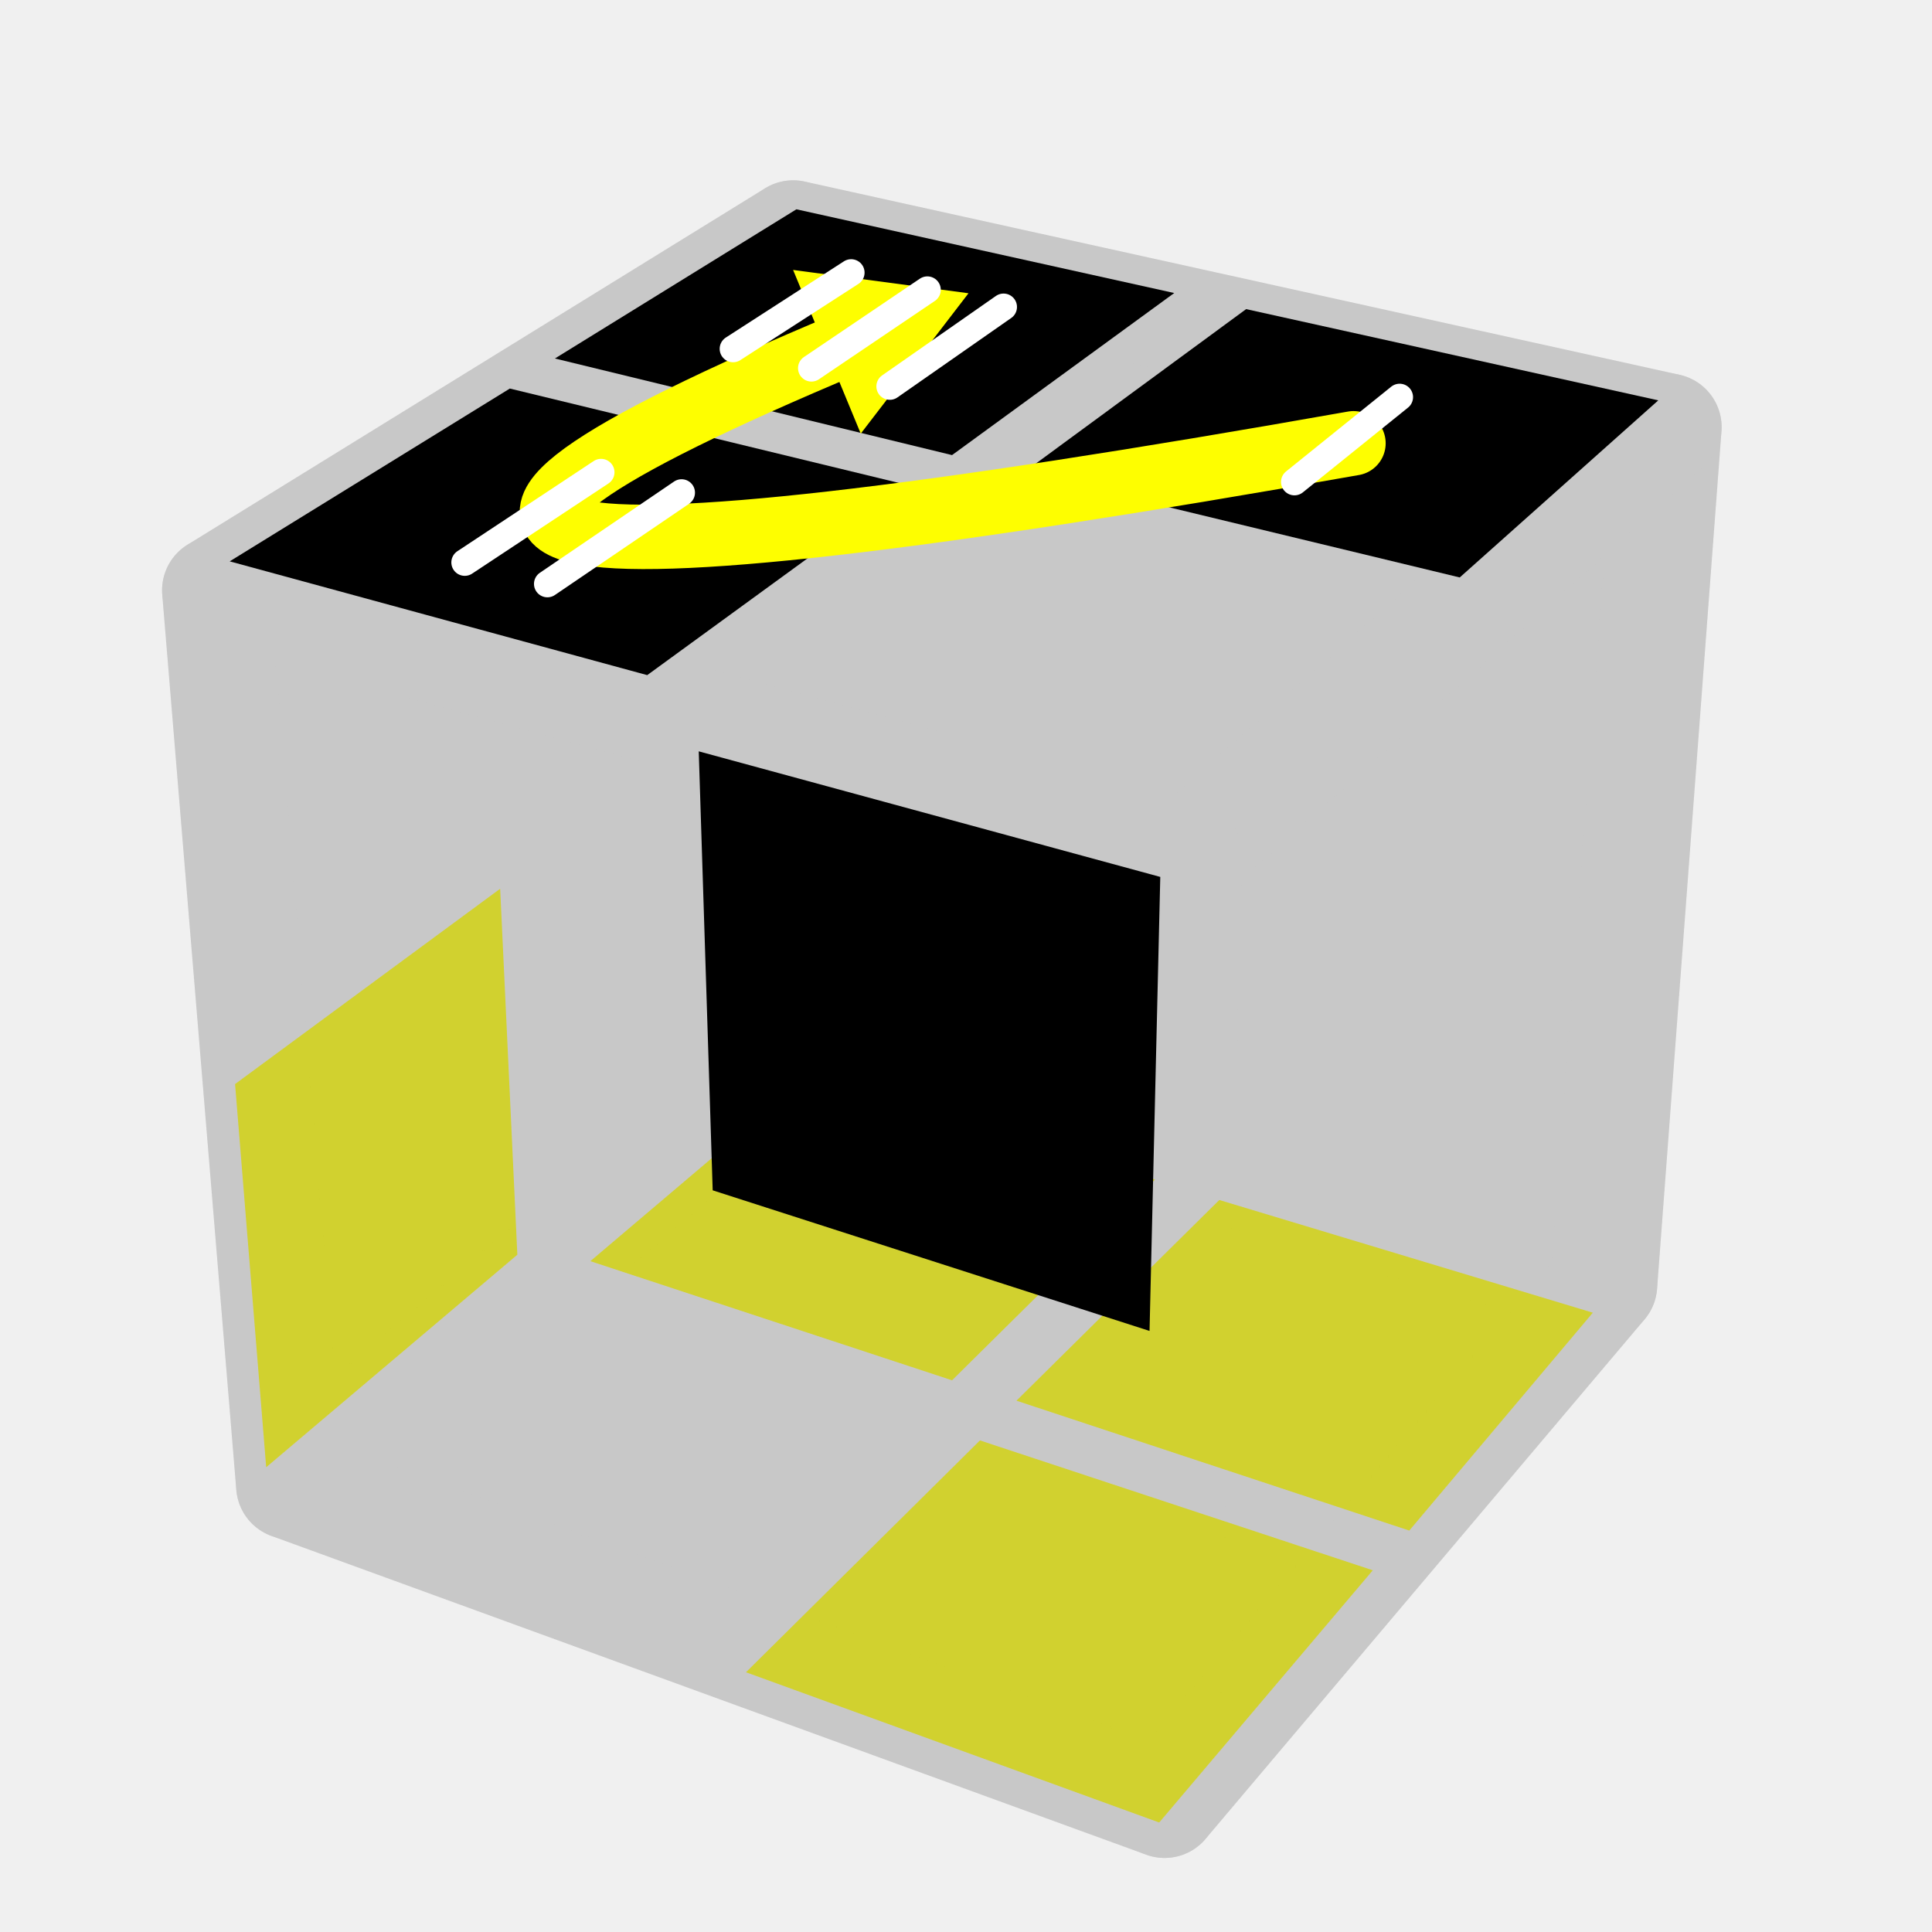
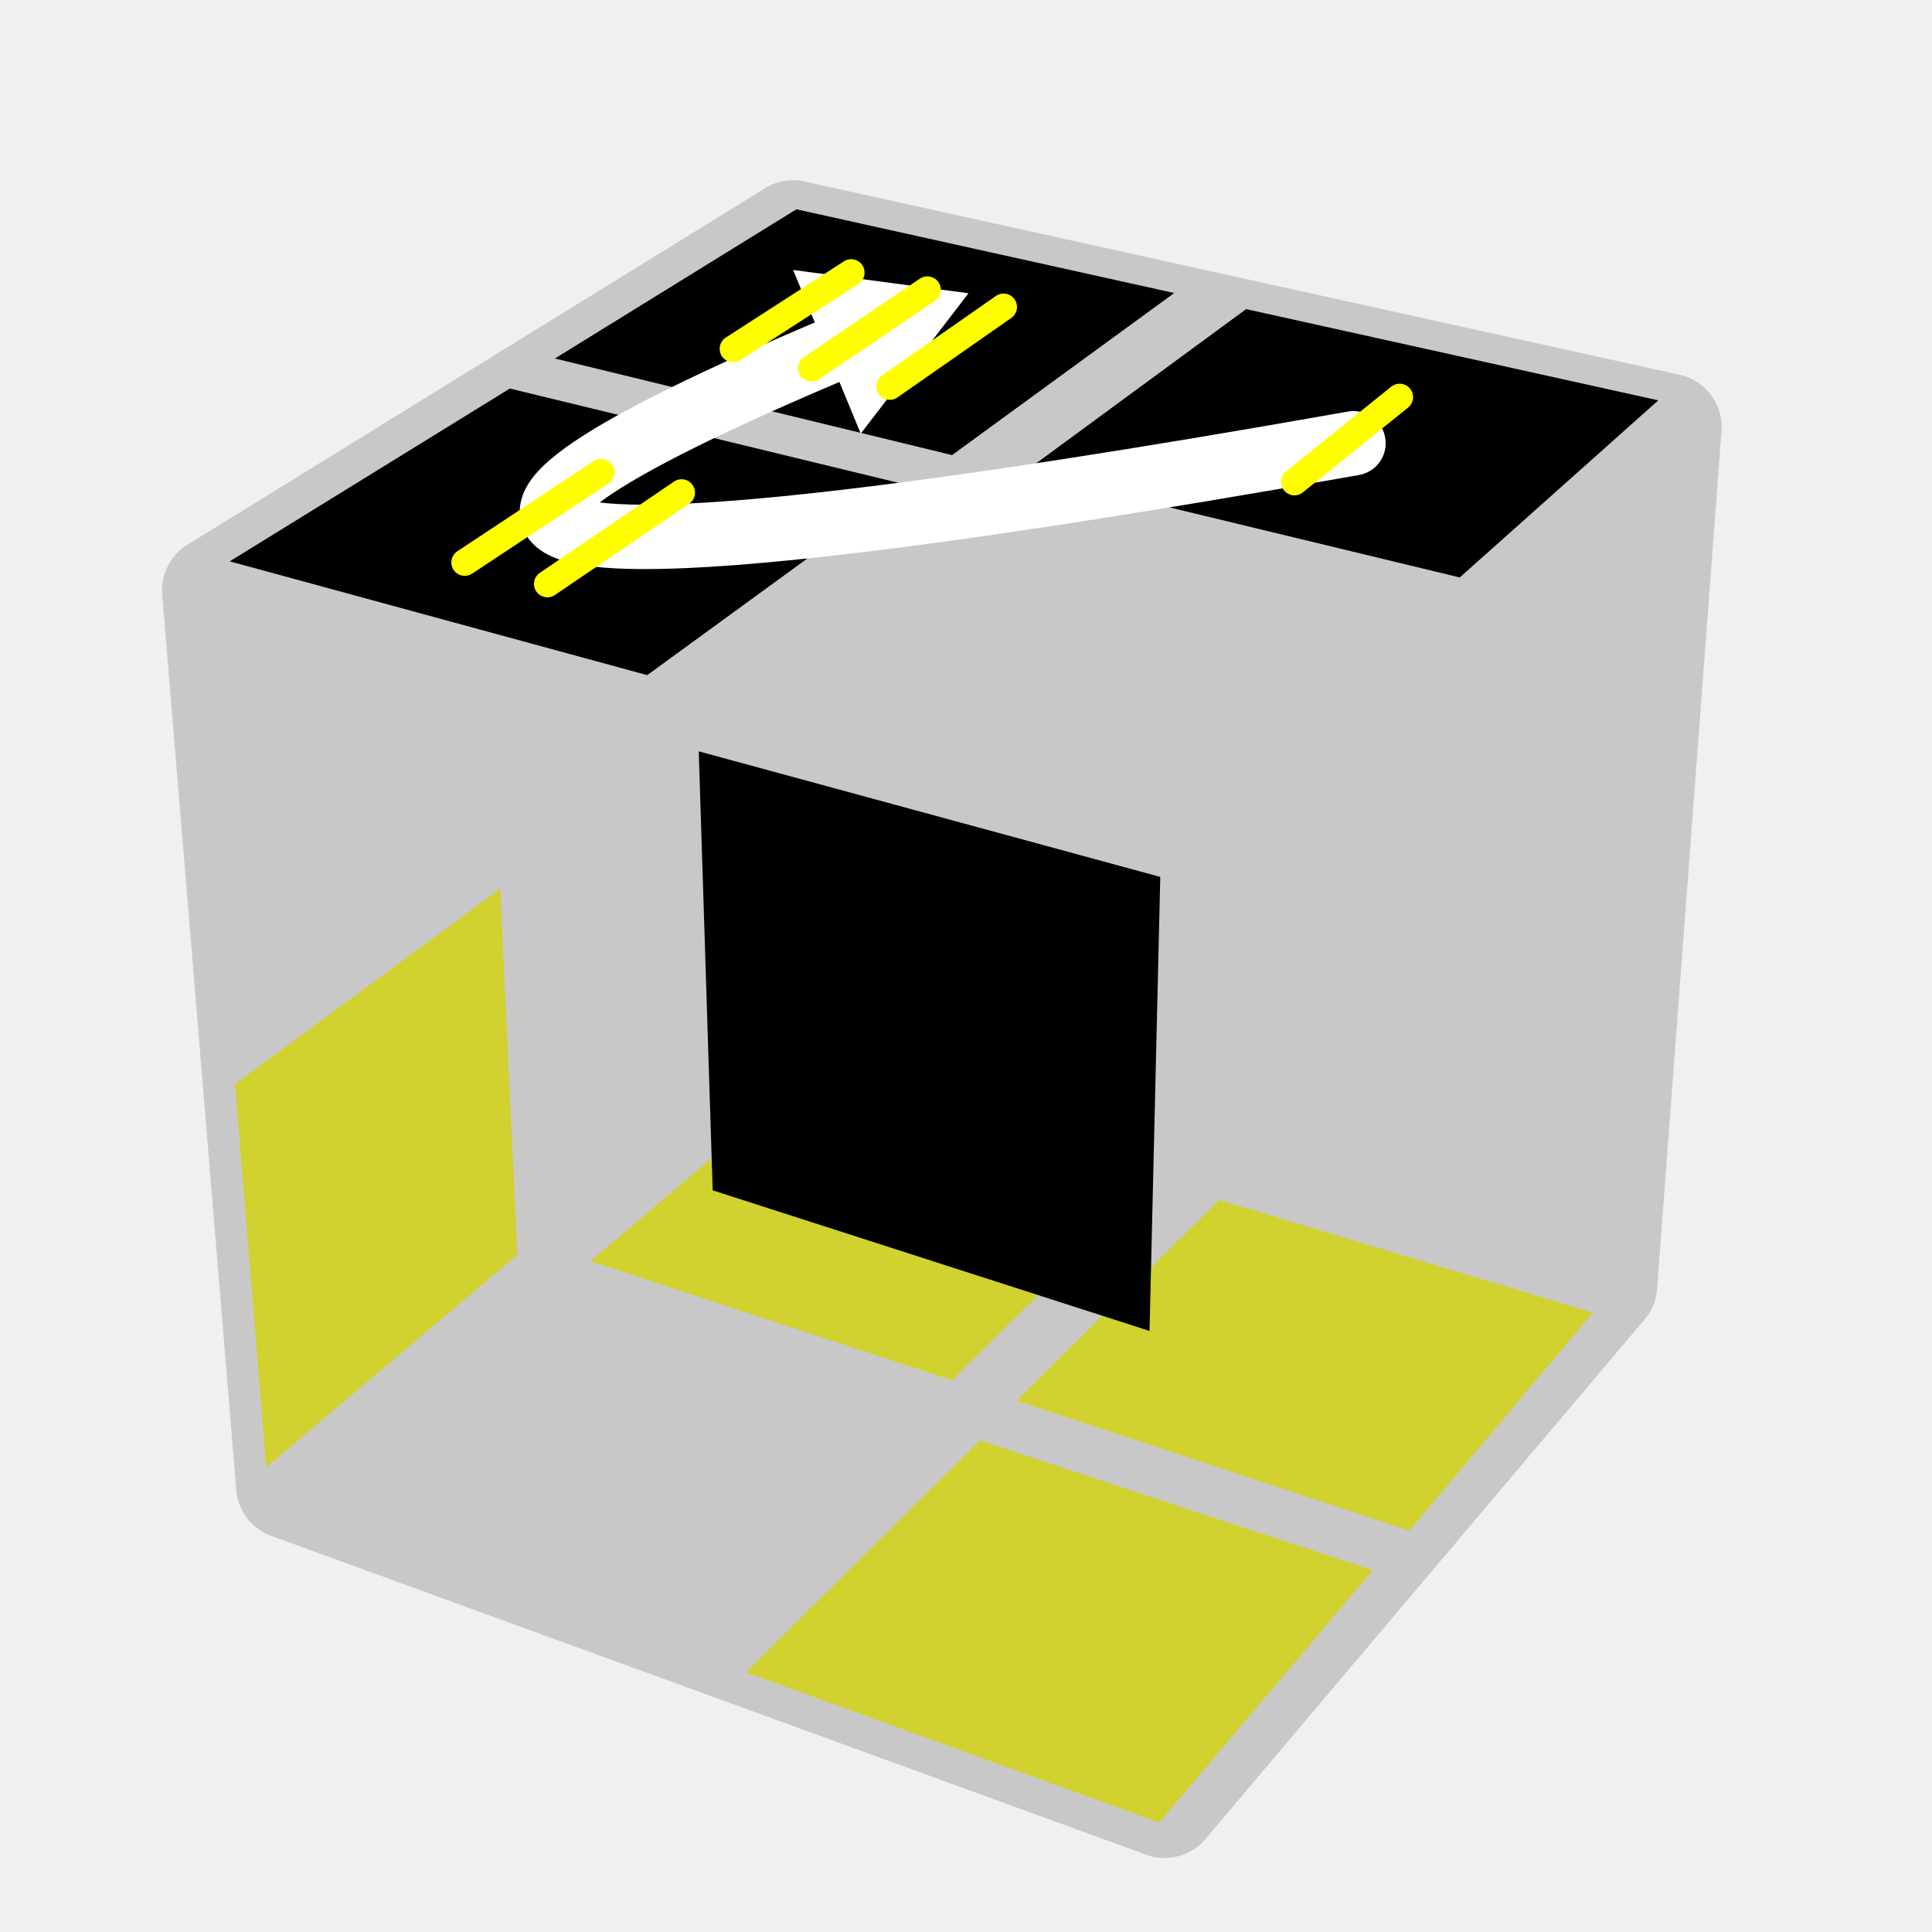
<svg xmlns="http://www.w3.org/2000/svg" version="1.1" width="500" height="500" viewBox="-0.9 -0.9 1.8 1.8">
  <g style="opacity:1;stroke-opacity:0.5;stroke-width:0;stroke-linejoin:round">
    <polygon fill="#000000" stroke="#808080" opacity="0" points="0.661,-0.509 0.277,-0.594 0.267,-0.226 0.632,-0.131" />
    <polygon fill="#000000" stroke="#808080" opacity="0" points="0.213,-0.609 -0.14,-0.687 -0.133,-0.33 0.204,-0.242" />
    <polygon fill="#000000" stroke="#808080" opacity="0" points="0.629,-0.068 0.264,-0.163 0.255,0.171 0.603,0.276" />
    <polygon fill="#000000" stroke="#808080" opacity="0" points="0.203,-0.18 -0.133,-0.269 -0.127,0.057 0.195,0.154" />
    <polygon fill="#000000" stroke="#808080" opacity="0" points="-0.62,0.507 -0.268,0.636 -0.05,0.42 -0.387,0.309" />
    <polygon fill="#FEFE00" stroke="#808080" points="-0.205,0.658 0.18,0.798 0.379,0.563 0.013,0.442" />
    <polygon fill="#FEFE00" stroke="#808080" points="-0.35,0.275 -0.013,0.386 0.176,0.199 -0.146,0.102" />
    <polygon fill="#FEFE00" stroke="#808080" points="0.047,0.405 0.413,0.526 0.584,0.323 0.236,0.218" />
    <polygon fill="#000000" stroke="#808080" opacity="0" points="-0.19,-0.68 -0.415,-0.541 -0.397,-0.165 -0.183,-0.323" />
    <polygon fill="#000000" stroke="#808080" opacity="0" points="-0.456,-0.513 -0.718,-0.351 -0.685,0.045 -0.438,-0.137" />
    <polygon fill="#000000" stroke="#808080" opacity="0" points="-0.181,-0.261 -0.395,-0.104 -0.379,0.238 -0.175,0.065" />
    <polygon fill="#FEFE00" stroke="#808080" points="-0.434,-0.072 -0.681,0.11 -0.652,0.467 -0.418,0.269" />
  </g>
  <g style="stroke-width:0.1;stroke-linejoin:round;opacity:0.2">
    <polygon fill="#808080" stroke="#808080" points="0.654,-0.502 -0.161,-0.682 -0.147,0.074 0.594,0.297" />
    <polygon fill="#808080" stroke="#808080" points="-0.63,0.484 0.185,0.781 0.594,0.297 -0.147,0.074" />
    <polygon fill="#808080" stroke="#808080" points="-0.161,-0.682 -0.699,-0.35 -0.63,0.484 -0.147,0.074" />
  </g>
  <g style="stroke-width:0.1;stroke-linejoin:round;opacity:0.2">
    <polygon fill="#808080" stroke="#808080" points="0.207,-0.103 0.654,-0.502 0.594,0.297 0.185,0.781" />
    <polygon fill="#808080" stroke="#808080" points="-0.161,-0.682 0.654,-0.502 0.207,-0.103 -0.699,-0.35" />
    <polygon fill="#808080" stroke="#808080" points="-0.699,-0.35 0.207,-0.103 0.185,0.781 -0.63,0.484" />
  </g>
  <g style="opacity:1;stroke-opacity:0.5;stroke-width:0;stroke-linejoin:round">
    <polygon fill="#000000" stroke="#808080" opacity="0" points="0.237,-0.092 0.456,-0.287 0.435,0.113 0.227,0.331" />
    <polygon fill="#000000" stroke="#808080" opacity="0" points="0.491,-0.321 0.677,-0.486 0.648,-0.108 0.47,0.079" />
    <polygon fill="#000000" stroke="#808080" opacity="0" points="0.224,0.4 0.433,0.182 0.413,0.542 0.215,0.777" />
    <polygon fill="#000000" stroke="#808080" opacity="0" points="0.466,0.145 0.644,-0.042 0.618,0.302 0.447,0.505" />
    <polygon fill="#000000" stroke="#808080" points="-0.158,-0.705 0.194,-0.627 -0.013,-0.476 -0.383,-0.566" />
    <polygon fill="#000000" stroke="#808080" points="0.261,-0.612 0.645,-0.527 0.46,-0.362 0.054,-0.46" />
    <polygon fill="#000000" stroke="#808080" points="-0.425,-0.538 -0.054,-0.448 -0.297,-0.271 -0.686,-0.377" />
    <polygon fill="#000000" stroke="#808080" opacity="0" points="0.017,-0.43 0.422,-0.331 0.204,-0.136 -0.226,-0.253" />
    <polygon fill="#000000" stroke="#808080" opacity="0" points="-0.708,-0.326 -0.319,-0.221 -0.306,0.189 -0.676,0.07" />
    <polygon fill="#000000" stroke="#808080" points="-0.249,-0.2 0.181,-0.083 0.171,0.34 -0.236,0.209" />
    <polygon fill="#000000" stroke="#808080" opacity="0" points="-0.672,0.137 -0.302,0.256 -0.29,0.623 -0.642,0.495" />
    <polygon fill="#000000" stroke="#808080" opacity="0" points="-0.235,0.279 0.171,0.409 0.161,0.787 -0.223,0.646" />
  </g>
  <g style="opacity:1;stroke-opacity:1;stroke-width:0.06;stroke-linecap:round">
-     <path d="M 0.361,-0.487 Q -0.859,-0.271 -0.086,-0.59" style="fill:none;stroke:#FEFE00;stroke-opacity:1" />
-     <path transform=" translate(-0.08565594,-0.5904017) scale(0.0165) rotate(-22.45762)" d="M 5.77,0.0 L -2.88,5.0 L -2.88,-5.0 L 5.77,0.0 z" style="fill:#FEFE00;stroke-width:0;stroke-linejoin:round" />
+     <path d="M 0.361,-0.487 Q -0.859,-0.271 -0.086,-0.59" style="fill:none;stroke:#FFFFFF;stroke-opacity:1" />
+     <path transform=" translate(-0.08565594,-0.5904017) scale(0.0165) rotate(-22.45762)" d="M 5.77,0.0 L -2.88,5.0 L -2.88,-5.0 L 5.77,0.0 z" style="fill:#FFFFFF;stroke-width:0;stroke-linejoin:round" />
  </g>
  <g style="opacity:1;stroke-linecap:round;font-family:Arial, Helvetica, sans-serif">
-     <line x1="0.404" y1="-0.53" x2="0.306" y2="-0.451" stroke="#FFFFFF" stroke-width="0.025" stroke-linecap="round" />
-     <line x1="-0.34" y1="-0.46" x2="-0.467" y2="-0.376" stroke="#FFFFFF" stroke-width="0.025" stroke-linecap="round" />
-     <line x1="-0.265" y1="-0.441" x2="-0.39" y2="-0.356" stroke="#FFFFFF" stroke-width="0.025" stroke-linecap="round" />
-     <line x1="-0.107" y1="-0.646" x2="-0.217" y2="-0.575" stroke="#FFFFFF" stroke-width="0.025" stroke-linecap="round" />
-     <line x1="-0.036" y1="-0.63" x2="-0.144" y2="-0.557" stroke="#FFFFFF" stroke-width="0.025" stroke-linecap="round" />
-     <line x1="0.035" y1="-0.614" x2="-0.071" y2="-0.54" stroke="#FFFFFF" stroke-width="0.025" stroke-linecap="round" />
+     <line x1="0.404" y1="-0.53" x2="0.306" y2="-0.451" stroke="#FEFE00" stroke-width="0.025" stroke-linecap="round" />
+     <line x1="-0.34" y1="-0.46" x2="-0.467" y2="-0.376" stroke="#FEFE00" stroke-width="0.025" stroke-linecap="round" />
+     <line x1="-0.265" y1="-0.441" x2="-0.39" y2="-0.356" stroke="#FEFE00" stroke-width="0.025" stroke-linecap="round" />
+     <line x1="-0.107" y1="-0.646" x2="-0.217" y2="-0.575" stroke="#FEFE00" stroke-width="0.025" stroke-linecap="round" />
+     <line x1="-0.036" y1="-0.63" x2="-0.144" y2="-0.557" stroke="#FEFE00" stroke-width="0.025" stroke-linecap="round" />
+     <line x1="0.035" y1="-0.614" x2="-0.071" y2="-0.54" stroke="#FEFE00" stroke-width="0.025" stroke-linecap="round" />
  </g>
</svg>
